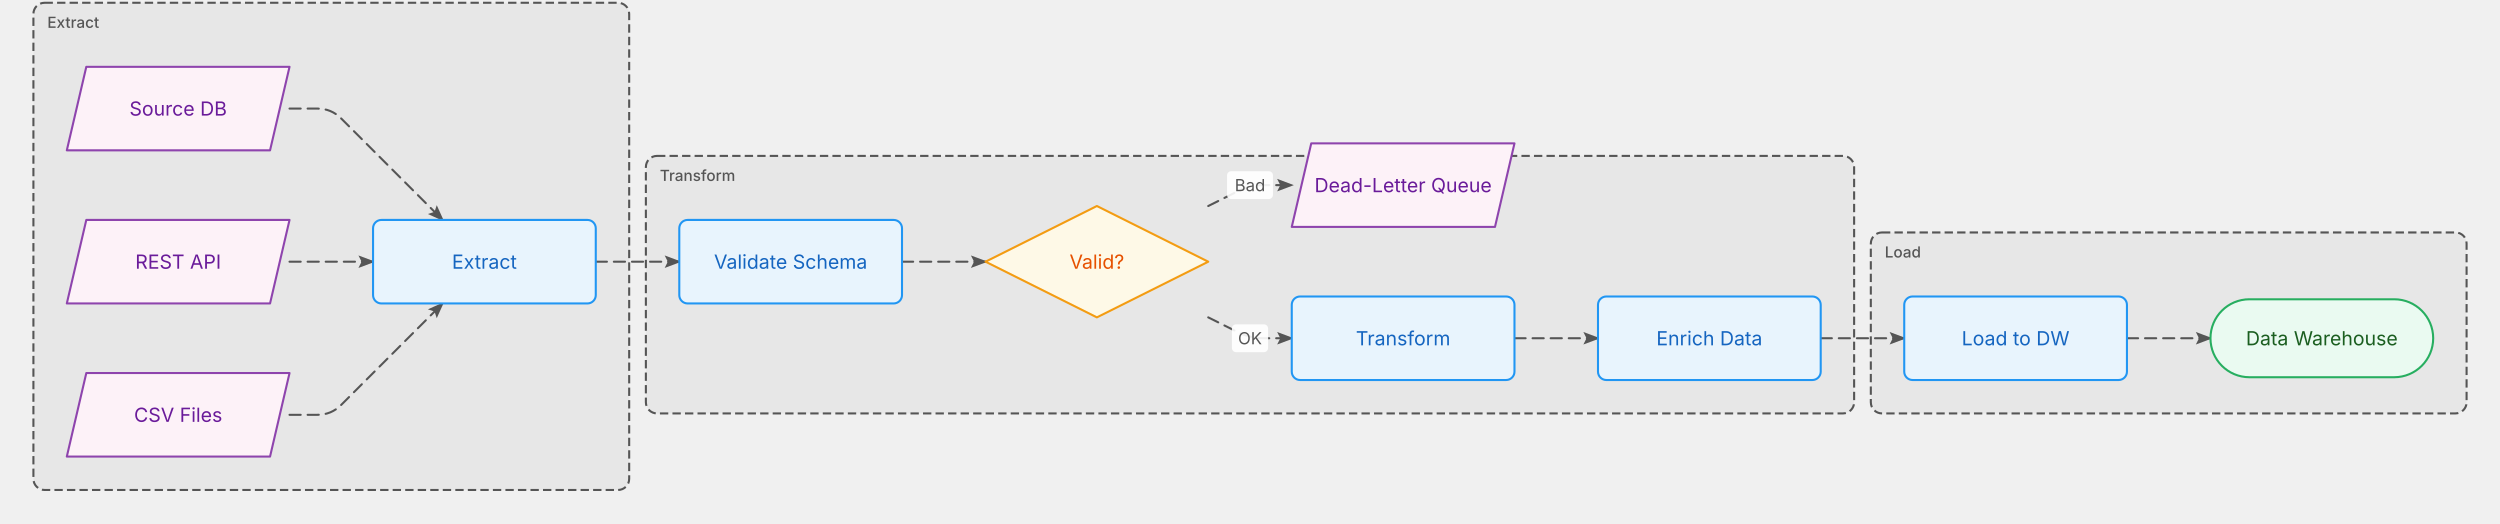
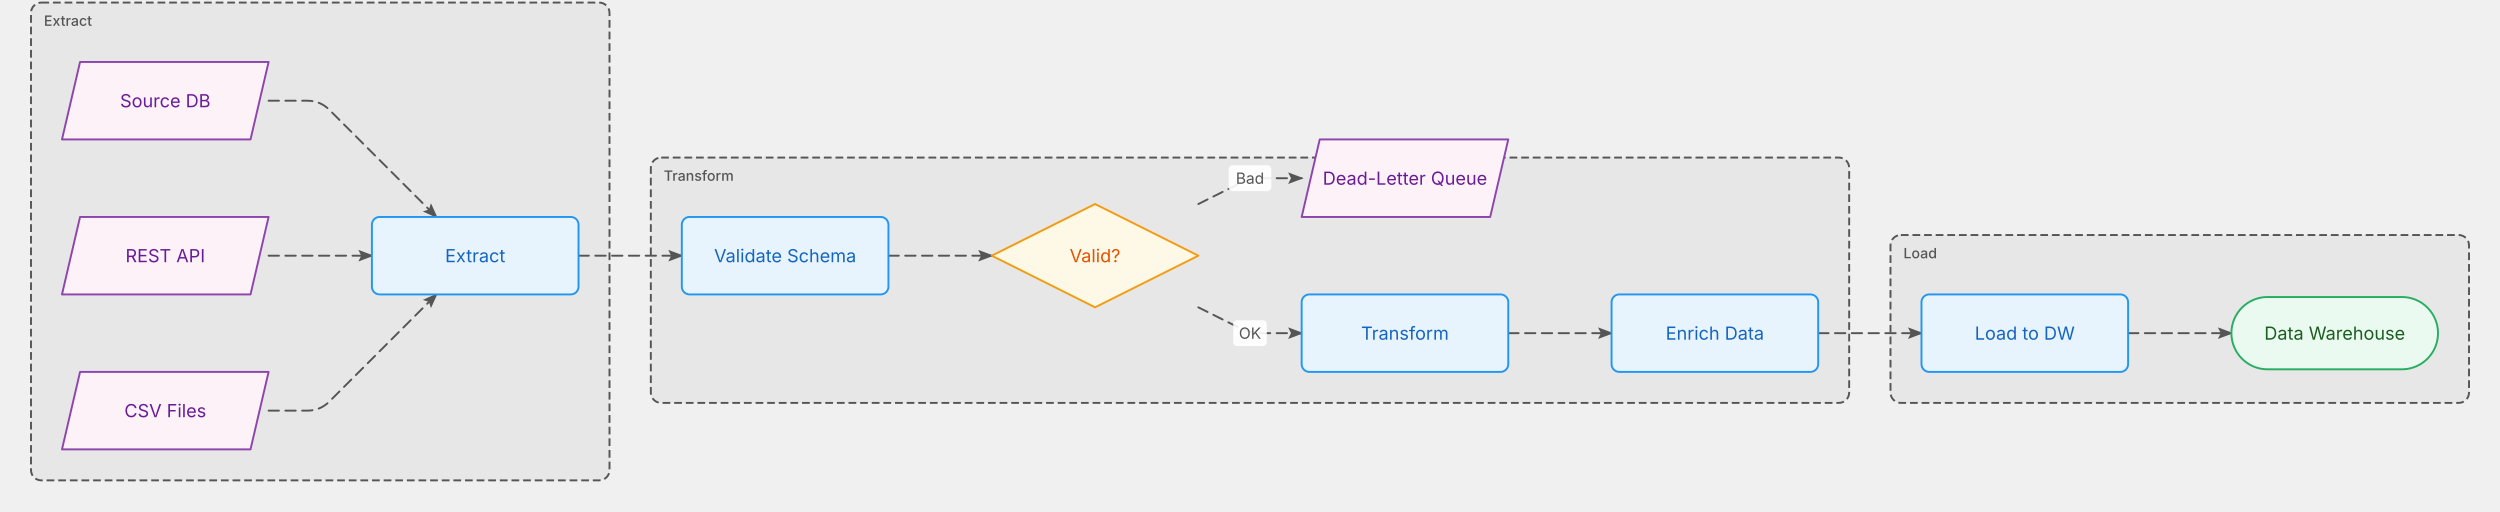
- <svg xmlns="http://www.w3.org/2000/svg" width="1796" height="376" viewBox="-28 -28 1796 376">
+ <svg xmlns="http://www.w3.org/2000/svg" width="1936" height="396" viewBox="-28 -28 1936 396">
  <defs>
    <marker id="arrowhead" markerWidth="8" markerHeight="6" refX="7" refY="3" orient="auto" markerUnits="strokeWidth">
      <polygon points="0 0, 8 3, 0 6, 1.5 3" fill="#555555" />
    </marker>
    <style>
      @keyframes ai-fc-flow { to { stroke-dashoffset: -26; } }
      .ai-fc-edge { animation: ai-fc-flow 1.2s linear infinite; }
    </style>
  </defs>
  <g class="flowchart">
    <g class="group" data-id="extract_grp">
-       <rect x="-4" y="-26" width="428" height="350" rx="8" fill="rgba(85,85,85,0.06)" stroke="#555555" stroke-width="1.5" stroke-dasharray="6 3" />
+       <rect x="-4" y="-26" width="448" height="370" rx="8" fill="rgba(85,85,85,0.06)" stroke="#555555" stroke-width="1.5" stroke-dasharray="6 3" />
      <text x="6" y="-8" font-family="Inter, system-ui, -apple-system, sans-serif" font-size="11" fill="#555555" font-weight="500">Extract</text>
    </g>
    <g class="group" data-id="transform_grp">
-       <rect x="436" y="84" width="868" height="185" rx="8" fill="rgba(85,85,85,0.06)" stroke="#555555" stroke-width="1.5" stroke-dasharray="6 3" />
-       <text x="446" y="102" font-family="Inter, system-ui, -apple-system, sans-serif" font-size="11" fill="#555555" font-weight="500">Transform</text>
+       <rect x="476" y="94" width="928" height="190" rx="8" fill="rgba(85,85,85,0.06)" stroke="#555555" stroke-width="1.5" stroke-dasharray="6 3" />
+       <text x="486" y="112" font-family="Inter, system-ui, -apple-system, sans-serif" font-size="11" fill="#555555" font-weight="500">Transform</text>
    </g>
    <g class="group" data-id="load_grp">
-       <rect x="1316" y="139" width="428" height="130" rx="8" fill="rgba(85,85,85,0.06)" stroke="#555555" stroke-width="1.5" stroke-dasharray="6 3" />
-       <text x="1326" y="157" font-family="Inter, system-ui, -apple-system, sans-serif" font-size="11" fill="#555555" font-weight="500">Load</text>
+       <rect x="1436" y="154" width="448" height="130" rx="8" fill="rgba(85,85,85,0.06)" stroke="#555555" stroke-width="1.5" stroke-dasharray="6 3" />
+       <text x="1446" y="172" font-family="Inter, system-ui, -apple-system, sans-serif" font-size="11" fill="#555555" font-weight="500">Load</text>
    </g>
    <g class="edge" data-from="source_db" data-to="extract">
-       <path d="M180,50 L200,50 Q210,50 217.071,57.071 L290,130" fill="none" stroke="#555555" stroke-width="1.5" stroke-linecap="round" stroke-linejoin="round" stroke-dasharray="8 5" class="ai-fc-edge" marker-end="url(#arrowhead)" />
+       <path d="M180,50 L210,50 Q220,50 227.071,57.071 L310,140" fill="none" stroke="#555555" stroke-width="1.5" stroke-linecap="round" stroke-linejoin="round" stroke-dasharray="8 5" class="ai-fc-edge" marker-end="url(#arrowhead)" />
    </g>
    <g class="edge" data-from="source_api" data-to="extract">
-       <path d="M180,160 L200,160 Q210,160 220,160 L240,160" fill="none" stroke="#555555" stroke-width="1.5" stroke-linecap="round" stroke-linejoin="round" stroke-dasharray="8 5" class="ai-fc-edge" marker-end="url(#arrowhead)" />
+       <path d="M180,170 L210,170 Q220,170 230,170 L260,170" fill="none" stroke="#555555" stroke-width="1.5" stroke-linecap="round" stroke-linejoin="round" stroke-dasharray="8 5" class="ai-fc-edge" marker-end="url(#arrowhead)" />
    </g>
    <g class="edge" data-from="source_files" data-to="extract">
-       <path d="M180,270 L200,270 Q210,270 217.071,262.929 L290,190" fill="none" stroke="#555555" stroke-width="1.5" stroke-linecap="round" stroke-linejoin="round" stroke-dasharray="8 5" class="ai-fc-edge" marker-end="url(#arrowhead)" />
+       <path d="M180,290 L210,290 Q220,290 227.071,282.929 L310,200" fill="none" stroke="#555555" stroke-width="1.5" stroke-linecap="round" stroke-linejoin="round" stroke-dasharray="8 5" class="ai-fc-edge" marker-end="url(#arrowhead)" />
    </g>
    <g class="edge" data-from="extract" data-to="validate">
-       <path d="M400,160 L420,160 Q430,160 440,160 L460,160" fill="none" stroke="#555555" stroke-width="1.5" stroke-linecap="round" stroke-linejoin="round" stroke-dasharray="8 5" class="ai-fc-edge" marker-end="url(#arrowhead)" />
+       <path d="M420,170 L450,170 Q460,170 470,170 L500,170" fill="none" stroke="#555555" stroke-width="1.5" stroke-linecap="round" stroke-linejoin="round" stroke-dasharray="8 5" class="ai-fc-edge" marker-end="url(#arrowhead)" />
    </g>
    <g class="edge" data-from="validate" data-to="valid_check">
-       <path d="M620,160 L640,160 Q650,160 660,160 L680,160" fill="none" stroke="#555555" stroke-width="1.5" stroke-linecap="round" stroke-linejoin="round" stroke-dasharray="8 5" class="ai-fc-edge" marker-end="url(#arrowhead)" />
+       <path d="M660,170 L690,170 Q700,170 710,170 L740,170" fill="none" stroke="#555555" stroke-width="1.5" stroke-linecap="round" stroke-linejoin="round" stroke-dasharray="8 5" class="ai-fc-edge" marker-end="url(#arrowhead)" />
    </g>
    <g class="edge" data-from="valid_check" data-to="transform">
-       <path d="M840,200 L861.056,210.528 Q870,215 880,215 L900,215" fill="none" stroke="#555555" stroke-width="1.5" stroke-linecap="round" stroke-linejoin="round" stroke-dasharray="8 5" class="ai-fc-edge" marker-end="url(#arrowhead)" />
-       <rect x="857" y="205" width="26" height="20" fill="white" rx="3" opacity="0.9" />
-       <text x="870" y="215" text-anchor="middle" dominant-baseline="middle" font-family="Inter, system-ui, -apple-system, sans-serif" font-size="12" fill="#555555">OK</text>
+       <path d="M900,210 L931.056,225.528 Q940,230 950,230 L980,230" fill="none" stroke="#555555" stroke-width="1.5" stroke-linecap="round" stroke-linejoin="round" stroke-dasharray="8 5" class="ai-fc-edge" marker-end="url(#arrowhead)" />
+       <rect x="927" y="220" width="26" height="20" fill="white" rx="3" opacity="0.9" />
+       <text x="940" y="230" text-anchor="middle" dominant-baseline="middle" font-family="Inter, system-ui, -apple-system, sans-serif" font-size="12" fill="#555555">OK</text>
    </g>
    <g class="edge" data-from="valid_check" data-to="dead_letter">
-       <path d="M840,120 L861.056,109.472 Q870,105 880,105 L900,105" fill="none" stroke="#555555" stroke-width="1.5" stroke-linecap="round" stroke-linejoin="round" stroke-dasharray="8 5" class="ai-fc-edge" marker-end="url(#arrowhead)" />
-       <rect x="853.5" y="95" width="33" height="20" fill="white" rx="3" opacity="0.9" />
-       <text x="870" y="105" text-anchor="middle" dominant-baseline="middle" font-family="Inter, system-ui, -apple-system, sans-serif" font-size="12" fill="#555555">Bad</text>
+       <path d="M900,130 L931.056,114.472 Q940,110 950,110 L980,110" fill="none" stroke="#555555" stroke-width="1.5" stroke-linecap="round" stroke-linejoin="round" stroke-dasharray="8 5" class="ai-fc-edge" marker-end="url(#arrowhead)" />
+       <rect x="923.5" y="100" width="33" height="20" fill="white" rx="3" opacity="0.9" />
+       <text x="940" y="110" text-anchor="middle" dominant-baseline="middle" font-family="Inter, system-ui, -apple-system, sans-serif" font-size="12" fill="#555555">Bad</text>
    </g>
    <g class="edge" data-from="transform" data-to="enrich">
-       <path d="M1060,215 L1080,215 Q1090,215 1100,215 L1120,215" fill="none" stroke="#555555" stroke-width="1.5" stroke-linecap="round" stroke-linejoin="round" stroke-dasharray="8 5" class="ai-fc-edge" marker-end="url(#arrowhead)" />
+       <path d="M1140,230 L1170,230 Q1180,230 1190,230 L1220,230" fill="none" stroke="#555555" stroke-width="1.5" stroke-linecap="round" stroke-linejoin="round" stroke-dasharray="8 5" class="ai-fc-edge" marker-end="url(#arrowhead)" />
    </g>
    <g class="edge" data-from="enrich" data-to="load">
-       <path d="M1280,215 L1300,215 Q1310,215 1320,215 L1340,215" fill="none" stroke="#555555" stroke-width="1.5" stroke-linecap="round" stroke-linejoin="round" stroke-dasharray="8 5" class="ai-fc-edge" marker-end="url(#arrowhead)" />
+       <path d="M1380,230 L1410,230 Q1420,230 1430,230 L1460,230" fill="none" stroke="#555555" stroke-width="1.5" stroke-linecap="round" stroke-linejoin="round" stroke-dasharray="8 5" class="ai-fc-edge" marker-end="url(#arrowhead)" />
    </g>
    <g class="edge" data-from="load" data-to="dw">
-       <path d="M1500,215 L1520,215 Q1530,215 1540,215 L1560,215" fill="none" stroke="#555555" stroke-width="1.5" stroke-linecap="round" stroke-linejoin="round" stroke-dasharray="8 5" class="ai-fc-edge" marker-end="url(#arrowhead)" />
+       <path d="M1620,230 L1650,230 Q1660,230 1670,230 L1700,230" fill="none" stroke="#555555" stroke-width="1.5" stroke-linecap="round" stroke-linejoin="round" stroke-dasharray="8 5" class="ai-fc-edge" marker-end="url(#arrowhead)" />
    </g>
    <g class="node node-io" data-id="source_db">
      <polygon points="34,20 180,20 166,80 20,80" fill="#fdf2f8" stroke="#8e44ad" stroke-width="1.5" stroke-linejoin="round" />
      <text x="100" y="50" text-anchor="middle" dominant-baseline="middle" font-family="Inter, system-ui, -apple-system, sans-serif" font-size="14" fill="#6a1b9a">Source DB</text>
    </g>
    <g class="node node-io" data-id="source_api">
-       <polygon points="34,130 180,130 166,190 20,190" fill="#fdf2f8" stroke="#8e44ad" stroke-width="1.5" stroke-linejoin="round" />
-       <text x="100" y="160" text-anchor="middle" dominant-baseline="middle" font-family="Inter, system-ui, -apple-system, sans-serif" font-size="14" fill="#6a1b9a">REST API</text>
+       <polygon points="34,140 180,140 166,200 20,200" fill="#fdf2f8" stroke="#8e44ad" stroke-width="1.5" stroke-linejoin="round" />
+       <text x="100" y="170" text-anchor="middle" dominant-baseline="middle" font-family="Inter, system-ui, -apple-system, sans-serif" font-size="14" fill="#6a1b9a">REST API</text>
    </g>
    <g class="node node-io" data-id="source_files">
-       <polygon points="34,240 180,240 166,300 20,300" fill="#fdf2f8" stroke="#8e44ad" stroke-width="1.5" stroke-linejoin="round" />
-       <text x="100" y="270" text-anchor="middle" dominant-baseline="middle" font-family="Inter, system-ui, -apple-system, sans-serif" font-size="14" fill="#6a1b9a">CSV Files</text>
+       <polygon points="34,260 180,260 166,320 20,320" fill="#fdf2f8" stroke="#8e44ad" stroke-width="1.5" stroke-linejoin="round" />
+       <text x="100" y="290" text-anchor="middle" dominant-baseline="middle" font-family="Inter, system-ui, -apple-system, sans-serif" font-size="14" fill="#6a1b9a">CSV Files</text>
    </g>
    <g class="node node-process" data-id="extract">
-       <rect x="240" y="130" width="160" height="60" rx="6" ry="6" fill="#e8f4fd" stroke="#2196f3" stroke-width="1.5" />
-       <text x="320" y="160" text-anchor="middle" dominant-baseline="middle" font-family="Inter, system-ui, -apple-system, sans-serif" font-size="14" fill="#1565c0">Extract</text>
+       <rect x="260" y="140" width="160" height="60" rx="6" ry="6" fill="#e8f4fd" stroke="#2196f3" stroke-width="1.5" />
+       <text x="340" y="170" text-anchor="middle" dominant-baseline="middle" font-family="Inter, system-ui, -apple-system, sans-serif" font-size="14" fill="#1565c0">Extract</text>
    </g>
    <g class="node node-process" data-id="validate">
-       <rect x="460" y="130" width="160" height="60" rx="6" ry="6" fill="#e8f4fd" stroke="#2196f3" stroke-width="1.5" />
-       <text x="540" y="160" text-anchor="middle" dominant-baseline="middle" font-family="Inter, system-ui, -apple-system, sans-serif" font-size="14" fill="#1565c0">Validate Schema</text>
+       <rect x="500" y="140" width="160" height="60" rx="6" ry="6" fill="#e8f4fd" stroke="#2196f3" stroke-width="1.5" />
+       <text x="580" y="170" text-anchor="middle" dominant-baseline="middle" font-family="Inter, system-ui, -apple-system, sans-serif" font-size="14" fill="#1565c0">Validate Schema</text>
    </g>
    <g class="node node-decision" data-id="valid_check">
-       <polygon points="760,120 840,160 760,200 680,160" fill="#fef9e7" stroke="#f39c12" stroke-width="1.5" stroke-linejoin="round" />
-       <text x="760" y="160" text-anchor="middle" dominant-baseline="middle" font-family="Inter, system-ui, -apple-system, sans-serif" font-size="14" fill="#e65100">Valid?</text>
+       <polygon points="820,130 900,170 820,210 740,170" fill="#fef9e7" stroke="#f39c12" stroke-width="1.5" stroke-linejoin="round" />
+       <text x="820" y="170" text-anchor="middle" dominant-baseline="middle" font-family="Inter, system-ui, -apple-system, sans-serif" font-size="14" fill="#e65100">Valid?</text>
    </g>
    <g class="node node-io" data-id="dead_letter">
-       <polygon points="914,75 1060,75 1046,135 900,135" fill="#fdf2f8" stroke="#8e44ad" stroke-width="1.5" stroke-linejoin="round" />
-       <text x="980" y="105" text-anchor="middle" dominant-baseline="middle" font-family="Inter, system-ui, -apple-system, sans-serif" font-size="14" fill="#6a1b9a">Dead-Letter Queue</text>
+       <polygon points="994,80 1140,80 1126,140 980,140" fill="#fdf2f8" stroke="#8e44ad" stroke-width="1.5" stroke-linejoin="round" />
+       <text x="1060" y="110" text-anchor="middle" dominant-baseline="middle" font-family="Inter, system-ui, -apple-system, sans-serif" font-size="14" fill="#6a1b9a">Dead-Letter Queue</text>
    </g>
    <g class="node node-process" data-id="transform">
-       <rect x="900" y="185" width="160" height="60" rx="6" ry="6" fill="#e8f4fd" stroke="#2196f3" stroke-width="1.5" />
-       <text x="980" y="215" text-anchor="middle" dominant-baseline="middle" font-family="Inter, system-ui, -apple-system, sans-serif" font-size="14" fill="#1565c0">Transform</text>
+       <rect x="980" y="200" width="160" height="60" rx="6" ry="6" fill="#e8f4fd" stroke="#2196f3" stroke-width="1.5" />
+       <text x="1060" y="230" text-anchor="middle" dominant-baseline="middle" font-family="Inter, system-ui, -apple-system, sans-serif" font-size="14" fill="#1565c0">Transform</text>
    </g>
    <g class="node node-process" data-id="enrich">
-       <rect x="1120" y="185" width="160" height="60" rx="6" ry="6" fill="#e8f4fd" stroke="#2196f3" stroke-width="1.5" />
-       <text x="1200" y="215" text-anchor="middle" dominant-baseline="middle" font-family="Inter, system-ui, -apple-system, sans-serif" font-size="14" fill="#1565c0">Enrich Data</text>
+       <rect x="1220" y="200" width="160" height="60" rx="6" ry="6" fill="#e8f4fd" stroke="#2196f3" stroke-width="1.5" />
+       <text x="1300" y="230" text-anchor="middle" dominant-baseline="middle" font-family="Inter, system-ui, -apple-system, sans-serif" font-size="14" fill="#1565c0">Enrich Data</text>
    </g>
    <g class="node node-process" data-id="load">
-       <rect x="1340" y="185" width="160" height="60" rx="6" ry="6" fill="#e8f4fd" stroke="#2196f3" stroke-width="1.5" />
-       <text x="1420" y="215" text-anchor="middle" dominant-baseline="middle" font-family="Inter, system-ui, -apple-system, sans-serif" font-size="14" fill="#1565c0">Load to DW</text>
+       <rect x="1460" y="200" width="160" height="60" rx="6" ry="6" fill="#e8f4fd" stroke="#2196f3" stroke-width="1.5" />
+       <text x="1540" y="230" text-anchor="middle" dominant-baseline="middle" font-family="Inter, system-ui, -apple-system, sans-serif" font-size="14" fill="#1565c0">Load to DW</text>
    </g>
    <g class="node node-terminal" data-id="dw">
-       <rect x="1560" y="187" width="160" height="56" rx="28" ry="28" fill="#eafaf1" stroke="#27ae60" stroke-width="1.5" />
-       <text x="1640" y="215" text-anchor="middle" dominant-baseline="middle" font-family="Inter, system-ui, -apple-system, sans-serif" font-size="14" fill="#1b5e20">Data Warehouse</text>
+       <rect x="1700" y="202" width="160" height="56" rx="28" ry="28" fill="#eafaf1" stroke="#27ae60" stroke-width="1.5" />
+       <text x="1780" y="230" text-anchor="middle" dominant-baseline="middle" font-family="Inter, system-ui, -apple-system, sans-serif" font-size="14" fill="#1b5e20">Data Warehouse</text>
    </g>
  </g>
</svg>
